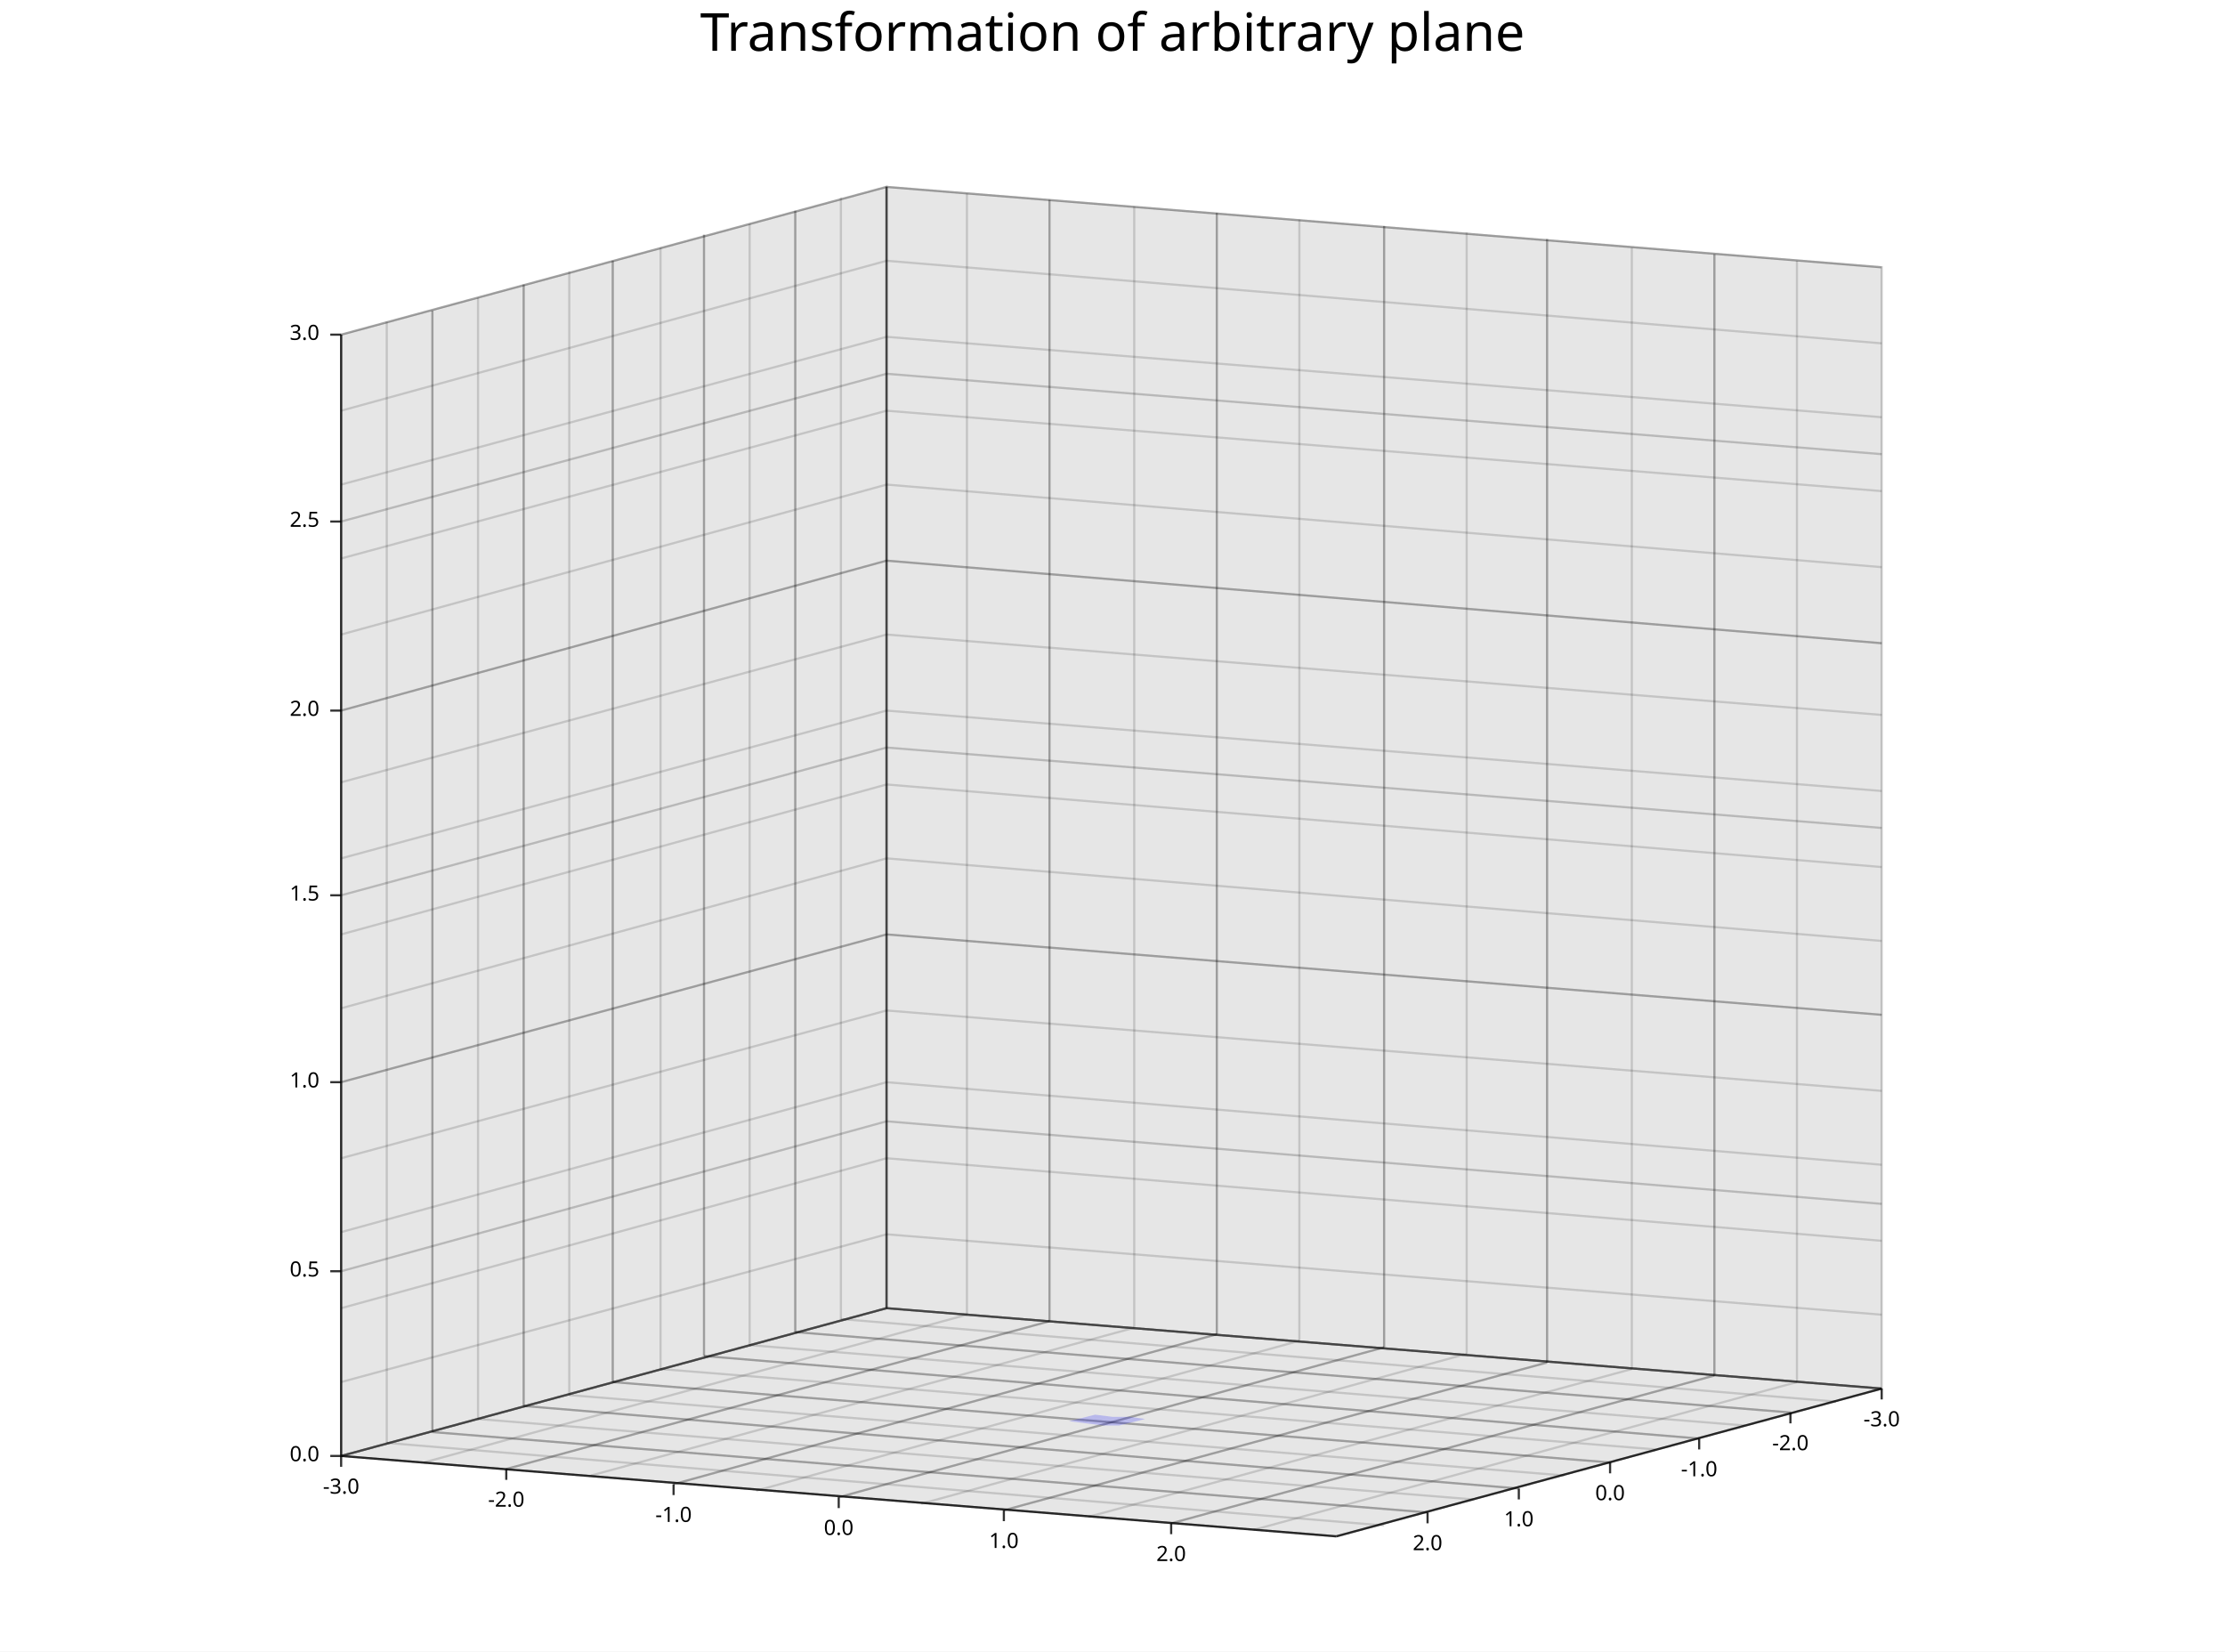
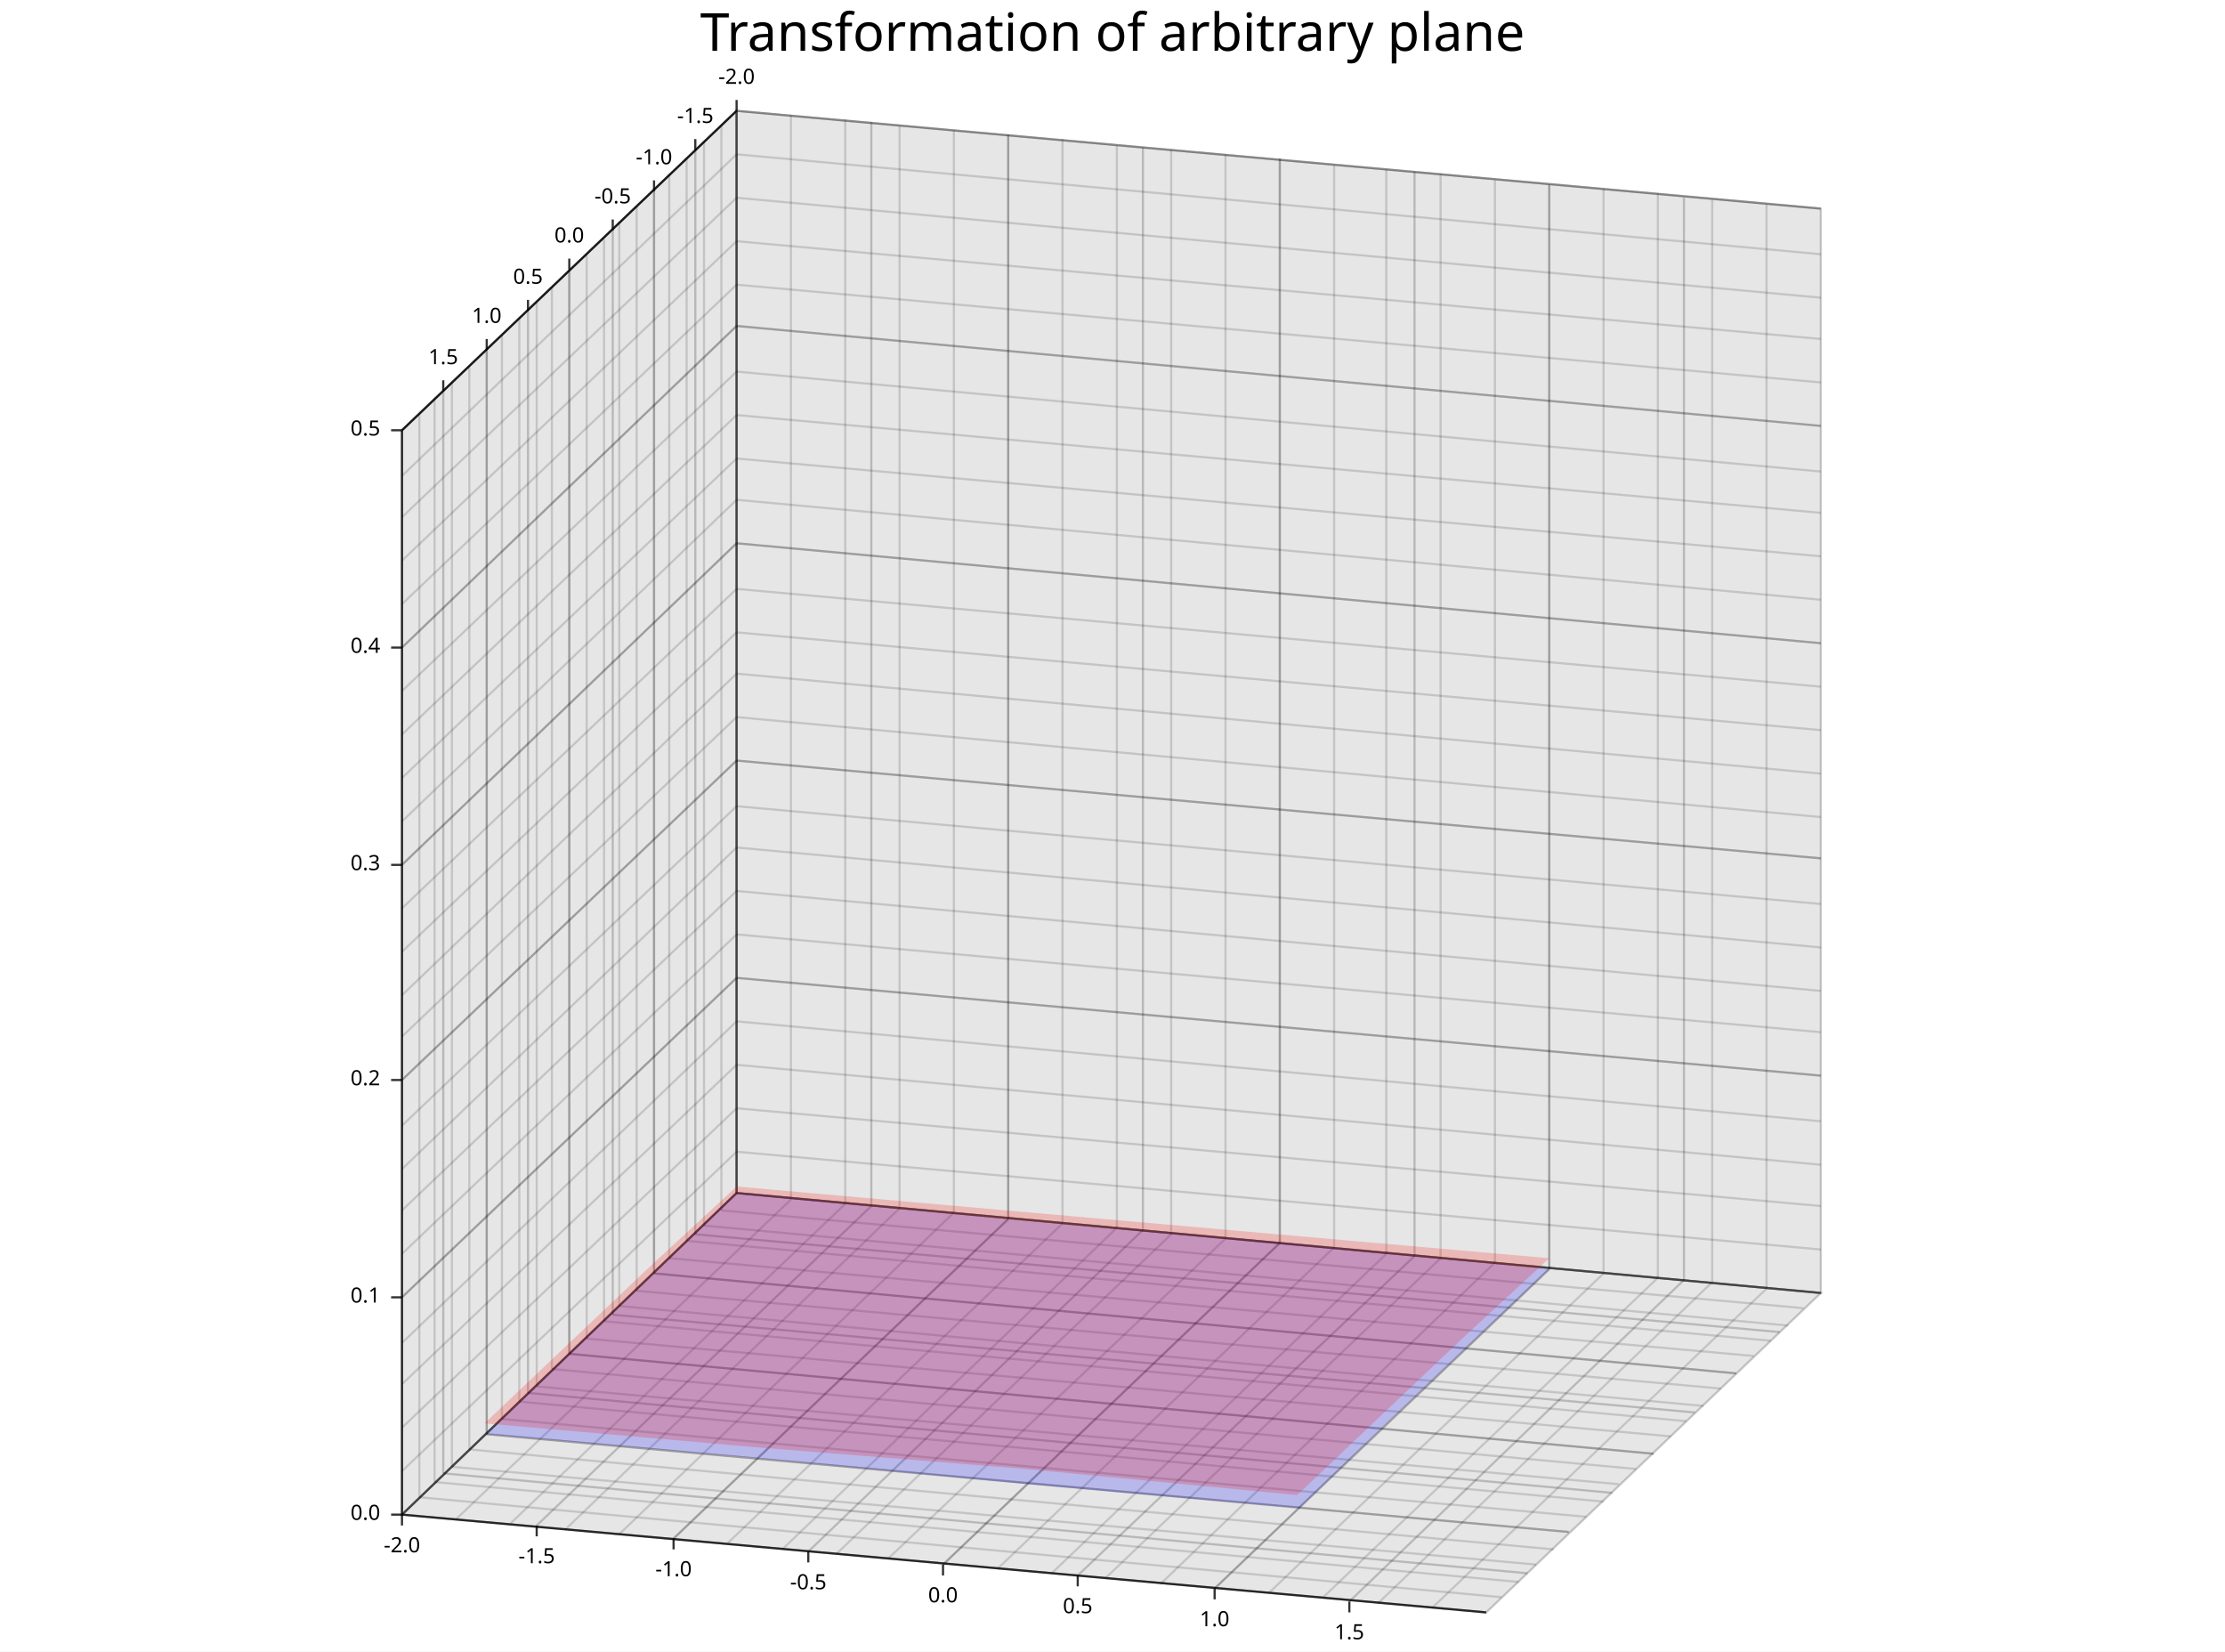
<svg xmlns="http://www.w3.org/2000/svg" width="1024" height="760" viewBox="0 0 1024 760">
  <rect x="0" y="0" width="1024" height="760" opacity="1" fill="#FFFFFF" stroke="none" />
  <text x="512" y="5" dy="0.76em" text-anchor="middle" font-family="Sans" font-size="24.194" opacity="1" fill="#000000">
Transformation of arbitrary plane
</text>
-   <polygon opacity="0.1" fill="#000000" points="408,602 408,86 157,154 157,670 " />
-   <polyline fill="none" opacity="0.2" stroke="#000000" stroke-width="1" points="408,602 408,86 157,154 157,670 408,602 " />
-   <polyline fill="none" opacity="0.15" stroke="#000000" stroke-width="1" points="408,602 157,670 " />
-   <polyline fill="none" opacity="0.15" stroke="#000000" stroke-width="1" points="408,568 157,636 " />
-   <polyline fill="none" opacity="0.15" stroke="#000000" stroke-width="1" points="408,533 157,602 " />
-   <polyline fill="none" opacity="0.15" stroke="#000000" stroke-width="1" points="408,498 157,567 " />
-   <polyline fill="none" opacity="0.15" stroke="#000000" stroke-width="1" points="408,465 157,533 " />
-   <polyline fill="none" opacity="0.15" stroke="#000000" stroke-width="1" points="408,430 157,498 " />
-   <polyline fill="none" opacity="0.15" stroke="#000000" stroke-width="1" points="408,395 157,464 " />
-   <polyline fill="none" opacity="0.15" stroke="#000000" stroke-width="1" points="408,361 157,430 " />
-   <polyline fill="none" opacity="0.15" stroke="#000000" stroke-width="1" points="408,327 157,395 " />
-   <polyline fill="none" opacity="0.15" stroke="#000000" stroke-width="1" points="408,292 157,360 " />
-   <polyline fill="none" opacity="0.15" stroke="#000000" stroke-width="1" points="408,258 157,327 " />
-   <polyline fill="none" opacity="0.15" stroke="#000000" stroke-width="1" points="408,223 157,292 " />
-   <polyline fill="none" opacity="0.15" stroke="#000000" stroke-width="1" points="408,189 157,257 " />
-   <polyline fill="none" opacity="0.15" stroke="#000000" stroke-width="1" points="408,155 157,223 " />
-   <polyline fill="none" opacity="0.15" stroke="#000000" stroke-width="1" points="408,120 157,189 " />
-   <polyline fill="none" opacity="0.15" stroke="#000000" stroke-width="1" points="408,602 408,86 " />
-   <polyline fill="none" opacity="0.15" stroke="#000000" stroke-width="1" points="387,607 387,91 " />
-   <polyline fill="none" opacity="0.15" stroke="#000000" stroke-width="1" points="366,613 366,97 " />
-   <polyline fill="none" opacity="0.15" stroke="#000000" stroke-width="1" points="345,619 345,103 " />
-   <polyline fill="none" opacity="0.15" stroke="#000000" stroke-width="1" points="324,624 324,108 " />
-   <polyline fill="none" opacity="0.15" stroke="#000000" stroke-width="1" points="304,630 304,114 " />
-   <polyline fill="none" opacity="0.15" stroke="#000000" stroke-width="1" points="282,636 282,120 " />
-   <polyline fill="none" opacity="0.15" stroke="#000000" stroke-width="1" points="262,642 262,125 " />
-   <polyline fill="none" opacity="0.15" stroke="#000000" stroke-width="1" points="241,647 241,131 " />
-   <polyline fill="none" opacity="0.15" stroke="#000000" stroke-width="1" points="220,653 220,137 " />
-   <polyline fill="none" opacity="0.15" stroke="#000000" stroke-width="1" points="199,659 199,143 " />
-   <polyline fill="none" opacity="0.15" stroke="#000000" stroke-width="1" points="178,664 178,148 " />
-   <polyline fill="none" opacity="0.2" stroke="#000000" stroke-width="1" points="408,602 157,670 " />
-   <polyline fill="none" opacity="0.2" stroke="#000000" stroke-width="1" points="408,516 157,585 " />
-   <polyline fill="none" opacity="0.2" stroke="#000000" stroke-width="1" points="408,430 157,498 " />
-   <polyline fill="none" opacity="0.2" stroke="#000000" stroke-width="1" points="408,344 157,412 " />
-   <polyline fill="none" opacity="0.2" stroke="#000000" stroke-width="1" points="408,258 157,327 " />
-   <polyline fill="none" opacity="0.2" stroke="#000000" stroke-width="1" points="408,172 157,240 " />
-   <polyline fill="none" opacity="0.2" stroke="#000000" stroke-width="1" points="408,86 157,154 " />
-   <polyline fill="none" opacity="0.2" stroke="#000000" stroke-width="1" points="408,602 408,86 " />
-   <polyline fill="none" opacity="0.2" stroke="#000000" stroke-width="1" points="366,613 366,97 " />
-   <polyline fill="none" opacity="0.2" stroke="#000000" stroke-width="1" points="324,624 324,108 " />
-   <polyline fill="none" opacity="0.2" stroke="#000000" stroke-width="1" points="282,636 282,120 " />
-   <polyline fill="none" opacity="0.2" stroke="#000000" stroke-width="1" points="241,647 241,131 " />
-   <polyline fill="none" opacity="0.2" stroke="#000000" stroke-width="1" points="199,659 199,143 " />
-   <polygon opacity="0.1" fill="#000000" points="408,602 157,670 615,707 866,639 " />
-   <polyline fill="none" opacity="0.2" stroke="#000000" stroke-width="1" points="408,602 157,670 615,707 866,639 408,602 " />
-   <polyline fill="none" opacity="0.15" stroke="#000000" stroke-width="1" points="408,602 157,670 " />
-   <polyline fill="none" opacity="0.15" stroke="#000000" stroke-width="1" points="445,605 195,673 " />
-   <polyline fill="none" opacity="0.15" stroke="#000000" stroke-width="1" points="483,608 233,676 " />
-   <polyline fill="none" opacity="0.15" stroke="#000000" stroke-width="1" points="522,611 272,679 " />
-   <polyline fill="none" opacity="0.15" stroke="#000000" stroke-width="1" points="560,614 310,683 " />
-   <polyline fill="none" opacity="0.15" stroke="#000000" stroke-width="1" points="598,617 348,686 " />
-   <polyline fill="none" opacity="0.15" stroke="#000000" stroke-width="1" points="637,620 386,689 " />
-   <polyline fill="none" opacity="0.15" stroke="#000000" stroke-width="1" points="675,623 424,692 " />
-   <polyline fill="none" opacity="0.15" stroke="#000000" stroke-width="1" points="712,627 462,695 " />
-   <polyline fill="none" opacity="0.15" stroke="#000000" stroke-width="1" points="751,630 501,698 " />
-   <polyline fill="none" opacity="0.15" stroke="#000000" stroke-width="1" points="789,633 539,701 " />
-   <polyline fill="none" opacity="0.15" stroke="#000000" stroke-width="1" points="827,636 577,704 " />
-   <polyline fill="none" opacity="0.15" stroke="#000000" stroke-width="1" points="408,602 866,639 " />
-   <polyline fill="none" opacity="0.15" stroke="#000000" stroke-width="1" points="387,607 845,645 " />
-   <polyline fill="none" opacity="0.15" stroke="#000000" stroke-width="1" points="366,613 824,650 " />
-   <polyline fill="none" opacity="0.15" stroke="#000000" stroke-width="1" points="345,619 803,656 " />
-   <polyline fill="none" opacity="0.15" stroke="#000000" stroke-width="1" points="324,624 782,662 " />
-   <polyline fill="none" opacity="0.15" stroke="#000000" stroke-width="1" points="304,630 762,667 " />
-   <polyline fill="none" opacity="0.15" stroke="#000000" stroke-width="1" points="282,636 741,673 " />
-   <polyline fill="none" opacity="0.15" stroke="#000000" stroke-width="1" points="262,642 720,679 " />
-   <polyline fill="none" opacity="0.15" stroke="#000000" stroke-width="1" points="241,647 699,685 " />
-   <polyline fill="none" opacity="0.15" stroke="#000000" stroke-width="1" points="220,653 678,690 " />
-   <polyline fill="none" opacity="0.15" stroke="#000000" stroke-width="1" points="199,659 657,696 " />
-   <polyline fill="none" opacity="0.15" stroke="#000000" stroke-width="1" points="178,664 637,702 " />
-   <polyline fill="none" opacity="0.2" stroke="#000000" stroke-width="1" points="408,602 157,670 " />
-   <polyline fill="none" opacity="0.2" stroke="#000000" stroke-width="1" points="483,608 233,676 " />
-   <polyline fill="none" opacity="0.2" stroke="#000000" stroke-width="1" points="560,614 310,683 " />
-   <polyline fill="none" opacity="0.2" stroke="#000000" stroke-width="1" points="637,620 386,689 " />
-   <polyline fill="none" opacity="0.2" stroke="#000000" stroke-width="1" points="712,627 462,695 " />
-   <polyline fill="none" opacity="0.2" stroke="#000000" stroke-width="1" points="789,633 539,701 " />
-   <polyline fill="none" opacity="0.2" stroke="#000000" stroke-width="1" points="408,602 866,639 " />
-   <polyline fill="none" opacity="0.2" stroke="#000000" stroke-width="1" points="366,613 824,650 " />
-   <polyline fill="none" opacity="0.2" stroke="#000000" stroke-width="1" points="324,624 782,662 " />
-   <polyline fill="none" opacity="0.2" stroke="#000000" stroke-width="1" points="282,636 741,673 " />
-   <polyline fill="none" opacity="0.2" stroke="#000000" stroke-width="1" points="241,647 699,685 " />
-   <polyline fill="none" opacity="0.2" stroke="#000000" stroke-width="1" points="199,659 657,696 " />
-   <polygon opacity="0.1" fill="#000000" points="408,602 866,639 866,123 408,86 " />
-   <polyline fill="none" opacity="0.2" stroke="#000000" stroke-width="1" points="408,602 866,639 866,123 408,86 408,602 " />
-   <polyline fill="none" opacity="0.15" stroke="#000000" stroke-width="1" points="408,602 408,86 " />
-   <polyline fill="none" opacity="0.15" stroke="#000000" stroke-width="1" points="445,605 445,89 " />
-   <polyline fill="none" opacity="0.15" stroke="#000000" stroke-width="1" points="483,608 483,92 " />
-   <polyline fill="none" opacity="0.15" stroke="#000000" stroke-width="1" points="522,611 522,95 " />
-   <polyline fill="none" opacity="0.15" stroke="#000000" stroke-width="1" points="560,614 560,98 " />
-   <polyline fill="none" opacity="0.15" stroke="#000000" stroke-width="1" points="598,617 598,101 " />
-   <polyline fill="none" opacity="0.15" stroke="#000000" stroke-width="1" points="637,620 637,104 " />
-   <polyline fill="none" opacity="0.15" stroke="#000000" stroke-width="1" points="675,623 675,107 " />
-   <polyline fill="none" opacity="0.15" stroke="#000000" stroke-width="1" points="712,627 712,110 " />
-   <polyline fill="none" opacity="0.15" stroke="#000000" stroke-width="1" points="751,630 751,114 " />
-   <polyline fill="none" opacity="0.15" stroke="#000000" stroke-width="1" points="789,633 789,117 " />
-   <polyline fill="none" opacity="0.15" stroke="#000000" stroke-width="1" points="827,636 827,120 " />
-   <polyline fill="none" opacity="0.15" stroke="#000000" stroke-width="1" points="408,602 866,639 " />
-   <polyline fill="none" opacity="0.15" stroke="#000000" stroke-width="1" points="408,568 866,605 " />
-   <polyline fill="none" opacity="0.15" stroke="#000000" stroke-width="1" points="408,533 866,571 " />
-   <polyline fill="none" opacity="0.15" stroke="#000000" stroke-width="1" points="408,498 866,536 " />
-   <polyline fill="none" opacity="0.15" stroke="#000000" stroke-width="1" points="408,465 866,502 " />
-   <polyline fill="none" opacity="0.15" stroke="#000000" stroke-width="1" points="408,430 866,467 " />
-   <polyline fill="none" opacity="0.15" stroke="#000000" stroke-width="1" points="408,395 866,433 " />
-   <polyline fill="none" opacity="0.15" stroke="#000000" stroke-width="1" points="408,361 866,399 " />
-   <polyline fill="none" opacity="0.15" stroke="#000000" stroke-width="1" points="408,327 866,364 " />
-   <polyline fill="none" opacity="0.15" stroke="#000000" stroke-width="1" points="408,292 866,329 " />
-   <polyline fill="none" opacity="0.15" stroke="#000000" stroke-width="1" points="408,258 866,296 " />
-   <polyline fill="none" opacity="0.15" stroke="#000000" stroke-width="1" points="408,223 866,261 " />
-   <polyline fill="none" opacity="0.15" stroke="#000000" stroke-width="1" points="408,189 866,226 " />
-   <polyline fill="none" opacity="0.15" stroke="#000000" stroke-width="1" points="408,155 866,192 " />
-   <polyline fill="none" opacity="0.15" stroke="#000000" stroke-width="1" points="408,120 866,158 " />
-   <polyline fill="none" opacity="0.2" stroke="#000000" stroke-width="1" points="408,602 408,86 " />
-   <polyline fill="none" opacity="0.2" stroke="#000000" stroke-width="1" points="483,608 483,92 " />
-   <polyline fill="none" opacity="0.2" stroke="#000000" stroke-width="1" points="560,614 560,98 " />
-   <polyline fill="none" opacity="0.2" stroke="#000000" stroke-width="1" points="637,620 637,104 " />
-   <polyline fill="none" opacity="0.2" stroke="#000000" stroke-width="1" points="712,627 712,110 " />
-   <polyline fill="none" opacity="0.2" stroke="#000000" stroke-width="1" points="789,633 789,117 " />
-   <polyline fill="none" opacity="0.2" stroke="#000000" stroke-width="1" points="408,602 866,639 " />
-   <polyline fill="none" opacity="0.2" stroke="#000000" stroke-width="1" points="408,516 866,554 " />
-   <polyline fill="none" opacity="0.2" stroke="#000000" stroke-width="1" points="408,430 866,467 " />
-   <polyline fill="none" opacity="0.2" stroke="#000000" stroke-width="1" points="408,344 866,381 " />
-   <polyline fill="none" opacity="0.2" stroke="#000000" stroke-width="1" points="408,258 866,296 " />
-   <polyline fill="none" opacity="0.2" stroke="#000000" stroke-width="1" points="408,172 866,209 " />
-   <polyline fill="none" opacity="0.2" stroke="#000000" stroke-width="1" points="408,86 866,123 " />
-   <polyline fill="none" opacity="0.8" stroke="#000000" stroke-width="1" points="157,670 615,707 " />
-   <polyline fill="none" opacity="0.8" stroke="#000000" stroke-width="1" points="157,670 157,675 " />
-   <text x="157" y="680" dy="0.76em" text-anchor="middle" font-family="sans-serif" font-size="9.677" opacity="1" fill="#000000">
- -3.0
- </text>
-   <polyline fill="none" opacity="0.8" stroke="#000000" stroke-width="1" points="233,676 233,681 " />
-   <text x="233" y="686" dy="0.76em" text-anchor="middle" font-family="sans-serif" font-size="9.677" opacity="1" fill="#000000">
+   <polygon opacity="0.1" fill="#000000" points="339,549 339,51 185,198 185,697 " />
+   <polyline fill="none" opacity="0.2" stroke="#000000" stroke-width="1" points="339,549 339,51 185,198 185,697 339,549 " />
+   <polyline fill="none" opacity="0.15" stroke="#000000" stroke-width="1" points="339,549 185,697 " />
+   <polyline fill="none" opacity="0.15" stroke="#000000" stroke-width="1" points="339,530 185,677 " />
+   <polyline fill="none" opacity="0.15" stroke="#000000" stroke-width="1" points="339,510 185,657 " />
+   <polyline fill="none" opacity="0.15" stroke="#000000" stroke-width="1" points="339,490 185,637 " />
+   <polyline fill="none" opacity="0.15" stroke="#000000" stroke-width="1" points="339,470 185,618 " />
+   <polyline fill="none" opacity="0.15" stroke="#000000" stroke-width="1" points="339,450 185,597 " />
+   <polyline fill="none" opacity="0.15" stroke="#000000" stroke-width="1" points="339,430 185,577 " />
+   <polyline fill="none" opacity="0.15" stroke="#000000" stroke-width="1" points="339,410 185,557 " />
+   <polyline fill="none" opacity="0.15" stroke="#000000" stroke-width="1" points="339,390 185,538 " />
+   <polyline fill="none" opacity="0.15" stroke="#000000" stroke-width="1" points="339,371 185,518 " />
+   <polyline fill="none" opacity="0.15" stroke="#000000" stroke-width="1" points="339,350 185,497 " />
+   <polyline fill="none" opacity="0.15" stroke="#000000" stroke-width="1" points="339,330 185,477 " />
+   <polyline fill="none" opacity="0.15" stroke="#000000" stroke-width="1" points="339,310 185,458 " />
+   <polyline fill="none" opacity="0.15" stroke="#000000" stroke-width="1" points="339,291 185,438 " />
+   <polyline fill="none" opacity="0.15" stroke="#000000" stroke-width="1" points="339,271 185,418 " />
+   <polyline fill="none" opacity="0.15" stroke="#000000" stroke-width="1" points="339,250 185,398 " />
+   <polyline fill="none" opacity="0.15" stroke="#000000" stroke-width="1" points="339,230 185,378 " />
+   <polyline fill="none" opacity="0.15" stroke="#000000" stroke-width="1" points="339,211 185,358 " />
+   <polyline fill="none" opacity="0.15" stroke="#000000" stroke-width="1" points="339,191 185,338 " />
+   <polyline fill="none" opacity="0.15" stroke="#000000" stroke-width="1" points="339,171 185,318 " />
+   <polyline fill="none" opacity="0.15" stroke="#000000" stroke-width="1" points="339,150 185,298 " />
+   <polyline fill="none" opacity="0.15" stroke="#000000" stroke-width="1" points="339,131 185,278 " />
+   <polyline fill="none" opacity="0.15" stroke="#000000" stroke-width="1" points="339,111 185,258 " />
+   <polyline fill="none" opacity="0.15" stroke="#000000" stroke-width="1" points="339,91 185,238 " />
+   <polyline fill="none" opacity="0.15" stroke="#000000" stroke-width="1" points="339,71 185,219 " />
+   <polyline fill="none" opacity="0.15" stroke="#000000" stroke-width="1" points="339,51 185,198 " />
+   <polyline fill="none" opacity="0.15" stroke="#000000" stroke-width="1" points="339,549 339,51 " />
+   <polyline fill="none" opacity="0.15" stroke="#000000" stroke-width="1" points="332,557 332,58 " />
+   <polyline fill="none" opacity="0.15" stroke="#000000" stroke-width="1" points="324,564 324,65 " />
+   <polyline fill="none" opacity="0.15" stroke="#000000" stroke-width="1" points="316,571 316,73 " />
+   <polyline fill="none" opacity="0.15" stroke="#000000" stroke-width="1" points="308,579 308,80 " />
+   <polyline fill="none" opacity="0.15" stroke="#000000" stroke-width="1" points="301,586 301,88 " />
+   <polyline fill="none" opacity="0.15" stroke="#000000" stroke-width="1" points="293,594 293,95 " />
+   <polyline fill="none" opacity="0.15" stroke="#000000" stroke-width="1" points="285,601 285,102 " />
+   <polyline fill="none" opacity="0.15" stroke="#000000" stroke-width="1" points="278,608 278,110 " />
+   <polyline fill="none" opacity="0.15" stroke="#000000" stroke-width="1" points="270,616 270,117 " />
+   <polyline fill="none" opacity="0.15" stroke="#000000" stroke-width="1" points="262,623 262,124 " />
+   <polyline fill="none" opacity="0.15" stroke="#000000" stroke-width="1" points="254,630 254,132 " />
+   <polyline fill="none" opacity="0.15" stroke="#000000" stroke-width="1" points="247,638 247,139 " />
+   <polyline fill="none" opacity="0.15" stroke="#000000" stroke-width="1" points="239,645 239,146 " />
+   <polyline fill="none" opacity="0.15" stroke="#000000" stroke-width="1" points="231,653 231,154 " />
+   <polyline fill="none" opacity="0.15" stroke="#000000" stroke-width="1" points="224,660 224,161 " />
+   <polyline fill="none" opacity="0.15" stroke="#000000" stroke-width="1" points="216,667 216,169 " />
+   <polyline fill="none" opacity="0.15" stroke="#000000" stroke-width="1" points="208,675 208,176 " />
+   <polyline fill="none" opacity="0.15" stroke="#000000" stroke-width="1" points="200,682 200,183 " />
+   <polyline fill="none" opacity="0.15" stroke="#000000" stroke-width="1" points="193,689 193,191 " />
+   <polyline fill="none" opacity="0.2" stroke="#000000" stroke-width="1" points="339,549 185,697 " />
+   <polyline fill="none" opacity="0.2" stroke="#000000" stroke-width="1" points="339,450 185,597 " />
+   <polyline fill="none" opacity="0.2" stroke="#000000" stroke-width="1" points="339,350 185,497 " />
+   <polyline fill="none" opacity="0.2" stroke="#000000" stroke-width="1" points="339,250 185,398 " />
+   <polyline fill="none" opacity="0.2" stroke="#000000" stroke-width="1" points="339,150 185,298 " />
+   <polyline fill="none" opacity="0.2" stroke="#000000" stroke-width="1" points="339,51 185,198 " />
+   <polyline fill="none" opacity="0.2" stroke="#000000" stroke-width="1" points="339,549 339,51 " />
+   <polyline fill="none" opacity="0.2" stroke="#000000" stroke-width="1" points="320,568 320,69 " />
+   <polyline fill="none" opacity="0.2" stroke="#000000" stroke-width="1" points="301,586 301,88 " />
+   <polyline fill="none" opacity="0.2" stroke="#000000" stroke-width="1" points="282,605 282,106 " />
+   <polyline fill="none" opacity="0.2" stroke="#000000" stroke-width="1" points="262,623 262,124 " />
+   <polyline fill="none" opacity="0.2" stroke="#000000" stroke-width="1" points="243,641 243,143 " />
+   <polyline fill="none" opacity="0.2" stroke="#000000" stroke-width="1" points="224,660 224,161 " />
+   <polyline fill="none" opacity="0.2" stroke="#000000" stroke-width="1" points="204,678 204,180 " />
+   <polygon opacity="0.1" fill="#000000" points="339,549 185,697 684,742 838,595 " />
+   <polyline fill="none" opacity="0.2" stroke="#000000" stroke-width="1" points="339,549 185,697 684,742 838,595 339,549 " />
+   <polyline fill="none" opacity="0.15" stroke="#000000" stroke-width="1" points="339,549 185,697 " />
+   <polyline fill="none" opacity="0.15" stroke="#000000" stroke-width="1" points="364,552 210,699 " />
+   <polyline fill="none" opacity="0.15" stroke="#000000" stroke-width="1" points="389,554 235,701 " />
+   <polyline fill="none" opacity="0.15" stroke="#000000" stroke-width="1" points="414,556 260,704 " />
+   <polyline fill="none" opacity="0.15" stroke="#000000" stroke-width="1" points="439,558 285,706 " />
+   <polyline fill="none" opacity="0.15" stroke="#000000" stroke-width="1" points="464,561 310,708 " />
+   <polyline fill="none" opacity="0.15" stroke="#000000" stroke-width="1" points="489,563 335,710 " />
+   <polyline fill="none" opacity="0.15" stroke="#000000" stroke-width="1" points="514,565 360,713 " />
+   <polyline fill="none" opacity="0.15" stroke="#000000" stroke-width="1" points="539,568 385,715 " />
+   <polyline fill="none" opacity="0.15" stroke="#000000" stroke-width="1" points="564,570 409,717 " />
+   <polyline fill="none" opacity="0.15" stroke="#000000" stroke-width="1" points="589,572 434,720 " />
+   <polyline fill="none" opacity="0.15" stroke="#000000" stroke-width="1" points="614,574 459,722 " />
+   <polyline fill="none" opacity="0.15" stroke="#000000" stroke-width="1" points="638,577 484,724 " />
+   <polyline fill="none" opacity="0.15" stroke="#000000" stroke-width="1" points="663,579 509,726 " />
+   <polyline fill="none" opacity="0.15" stroke="#000000" stroke-width="1" points="688,581 534,729 " />
+   <polyline fill="none" opacity="0.15" stroke="#000000" stroke-width="1" points="713,584 559,731 " />
+   <polyline fill="none" opacity="0.15" stroke="#000000" stroke-width="1" points="738,586 584,733 " />
+   <polyline fill="none" opacity="0.15" stroke="#000000" stroke-width="1" points="763,588 609,735 " />
+   <polyline fill="none" opacity="0.15" stroke="#000000" stroke-width="1" points="788,590 634,738 " />
+   <polyline fill="none" opacity="0.15" stroke="#000000" stroke-width="1" points="813,593 659,740 " />
+   <polyline fill="none" opacity="0.15" stroke="#000000" stroke-width="1" points="339,549 838,595 " />
+   <polyline fill="none" opacity="0.15" stroke="#000000" stroke-width="1" points="332,557 830,602 " />
+   <polyline fill="none" opacity="0.15" stroke="#000000" stroke-width="1" points="324,564 823,610 " />
+   <polyline fill="none" opacity="0.15" stroke="#000000" stroke-width="1" points="316,571 815,617 " />
+   <polyline fill="none" opacity="0.15" stroke="#000000" stroke-width="1" points="308,579 807,624 " />
+   <polyline fill="none" opacity="0.15" stroke="#000000" stroke-width="1" points="301,586 799,632 " />
+   <polyline fill="none" opacity="0.15" stroke="#000000" stroke-width="1" points="293,594 792,639 " />
+   <polyline fill="none" opacity="0.15" stroke="#000000" stroke-width="1" points="285,601 784,647 " />
+   <polyline fill="none" opacity="0.15" stroke="#000000" stroke-width="1" points="278,608 776,654 " />
+   <polyline fill="none" opacity="0.15" stroke="#000000" stroke-width="1" points="270,616 769,661 " />
+   <polyline fill="none" opacity="0.15" stroke="#000000" stroke-width="1" points="262,623 761,669 " />
+   <polyline fill="none" opacity="0.15" stroke="#000000" stroke-width="1" points="254,630 753,676 " />
+   <polyline fill="none" opacity="0.15" stroke="#000000" stroke-width="1" points="247,638 745,683 " />
+   <polyline fill="none" opacity="0.15" stroke="#000000" stroke-width="1" points="239,645 738,691 " />
+   <polyline fill="none" opacity="0.15" stroke="#000000" stroke-width="1" points="231,653 730,698 " />
+   <polyline fill="none" opacity="0.15" stroke="#000000" stroke-width="1" points="224,660 722,705 " />
+   <polyline fill="none" opacity="0.15" stroke="#000000" stroke-width="1" points="216,667 715,713 " />
+   <polyline fill="none" opacity="0.15" stroke="#000000" stroke-width="1" points="208,675 707,720 " />
+   <polyline fill="none" opacity="0.15" stroke="#000000" stroke-width="1" points="200,682 699,728 " />
+   <polyline fill="none" opacity="0.15" stroke="#000000" stroke-width="1" points="193,689 691,735 " />
+   <polyline fill="none" opacity="0.2" stroke="#000000" stroke-width="1" points="339,549 185,697 " />
+   <polyline fill="none" opacity="0.2" stroke="#000000" stroke-width="1" points="401,555 247,702 " />
+   <polyline fill="none" opacity="0.2" stroke="#000000" stroke-width="1" points="464,561 310,708 " />
+   <polyline fill="none" opacity="0.2" stroke="#000000" stroke-width="1" points="526,566 372,714 " />
+   <polyline fill="none" opacity="0.2" stroke="#000000" stroke-width="1" points="589,572 434,720 " />
+   <polyline fill="none" opacity="0.2" stroke="#000000" stroke-width="1" points="651,578 496,725 " />
+   <polyline fill="none" opacity="0.2" stroke="#000000" stroke-width="1" points="713,584 559,731 " />
+   <polyline fill="none" opacity="0.2" stroke="#000000" stroke-width="1" points="775,589 621,737 " />
+   <polyline fill="none" opacity="0.2" stroke="#000000" stroke-width="1" points="339,549 838,595 " />
+   <polyline fill="none" opacity="0.2" stroke="#000000" stroke-width="1" points="320,568 819,613 " />
+   <polyline fill="none" opacity="0.2" stroke="#000000" stroke-width="1" points="301,586 799,632 " />
+   <polyline fill="none" opacity="0.2" stroke="#000000" stroke-width="1" points="282,605 780,650 " />
+   <polyline fill="none" opacity="0.2" stroke="#000000" stroke-width="1" points="262,623 761,669 " />
+   <polyline fill="none" opacity="0.2" stroke="#000000" stroke-width="1" points="243,641 742,687 " />
+   <polyline fill="none" opacity="0.2" stroke="#000000" stroke-width="1" points="224,660 722,705 " />
+   <polyline fill="none" opacity="0.2" stroke="#000000" stroke-width="1" points="204,678 703,724 " />
+   <polygon opacity="0.1" fill="#000000" points="339,549 838,595 838,96 339,51 " />
+   <polyline fill="none" opacity="0.2" stroke="#000000" stroke-width="1" points="339,549 838,595 838,96 339,51 339,549 " />
+   <polyline fill="none" opacity="0.15" stroke="#000000" stroke-width="1" points="339,549 339,51 " />
+   <polyline fill="none" opacity="0.15" stroke="#000000" stroke-width="1" points="364,552 364,53 " />
+   <polyline fill="none" opacity="0.15" stroke="#000000" stroke-width="1" points="389,554 389,55 " />
+   <polyline fill="none" opacity="0.15" stroke="#000000" stroke-width="1" points="414,556 414,58 " />
+   <polyline fill="none" opacity="0.15" stroke="#000000" stroke-width="1" points="439,558 439,60 " />
+   <polyline fill="none" opacity="0.15" stroke="#000000" stroke-width="1" points="464,561 464,62 " />
+   <polyline fill="none" opacity="0.15" stroke="#000000" stroke-width="1" points="489,563 489,64 " />
+   <polyline fill="none" opacity="0.15" stroke="#000000" stroke-width="1" points="514,565 514,67 " />
+   <polyline fill="none" opacity="0.15" stroke="#000000" stroke-width="1" points="539,568 539,69 " />
+   <polyline fill="none" opacity="0.15" stroke="#000000" stroke-width="1" points="564,570 564,71 " />
+   <polyline fill="none" opacity="0.15" stroke="#000000" stroke-width="1" points="589,572 589,73 " />
+   <polyline fill="none" opacity="0.15" stroke="#000000" stroke-width="1" points="614,574 614,76 " />
+   <polyline fill="none" opacity="0.15" stroke="#000000" stroke-width="1" points="638,577 638,78 " />
+   <polyline fill="none" opacity="0.15" stroke="#000000" stroke-width="1" points="663,579 663,80 " />
+   <polyline fill="none" opacity="0.15" stroke="#000000" stroke-width="1" points="688,581 688,83 " />
+   <polyline fill="none" opacity="0.15" stroke="#000000" stroke-width="1" points="713,584 713,85 " />
+   <polyline fill="none" opacity="0.15" stroke="#000000" stroke-width="1" points="738,586 738,87 " />
+   <polyline fill="none" opacity="0.15" stroke="#000000" stroke-width="1" points="763,588 763,89 " />
+   <polyline fill="none" opacity="0.15" stroke="#000000" stroke-width="1" points="788,590 788,92 " />
+   <polyline fill="none" opacity="0.15" stroke="#000000" stroke-width="1" points="813,593 813,94 " />
+   <polyline fill="none" opacity="0.15" stroke="#000000" stroke-width="1" points="339,549 838,595 " />
+   <polyline fill="none" opacity="0.15" stroke="#000000" stroke-width="1" points="339,530 838,575 " />
+   <polyline fill="none" opacity="0.15" stroke="#000000" stroke-width="1" points="339,510 838,555 " />
+   <polyline fill="none" opacity="0.15" stroke="#000000" stroke-width="1" points="339,490 838,536 " />
+   <polyline fill="none" opacity="0.15" stroke="#000000" stroke-width="1" points="339,470 838,516 " />
+   <polyline fill="none" opacity="0.15" stroke="#000000" stroke-width="1" points="339,450 838,495 " />
+   <polyline fill="none" opacity="0.15" stroke="#000000" stroke-width="1" points="339,430 838,475 " />
+   <polyline fill="none" opacity="0.15" stroke="#000000" stroke-width="1" points="339,410 838,456 " />
+   <polyline fill="none" opacity="0.15" stroke="#000000" stroke-width="1" points="339,390 838,436 " />
+   <polyline fill="none" opacity="0.15" stroke="#000000" stroke-width="1" points="339,371 838,416 " />
+   <polyline fill="none" opacity="0.15" stroke="#000000" stroke-width="1" points="339,350 838,395 " />
+   <polyline fill="none" opacity="0.15" stroke="#000000" stroke-width="1" points="339,330 838,376 " />
+   <polyline fill="none" opacity="0.15" stroke="#000000" stroke-width="1" points="339,310 838,356 " />
+   <polyline fill="none" opacity="0.15" stroke="#000000" stroke-width="1" points="339,291 838,336 " />
+   <polyline fill="none" opacity="0.15" stroke="#000000" stroke-width="1" points="339,271 838,316 " />
+   <polyline fill="none" opacity="0.15" stroke="#000000" stroke-width="1" points="339,250 838,296 " />
+   <polyline fill="none" opacity="0.15" stroke="#000000" stroke-width="1" points="339,230 838,276 " />
+   <polyline fill="none" opacity="0.15" stroke="#000000" stroke-width="1" points="339,211 838,256 " />
+   <polyline fill="none" opacity="0.15" stroke="#000000" stroke-width="1" points="339,191 838,236 " />
+   <polyline fill="none" opacity="0.15" stroke="#000000" stroke-width="1" points="339,171 838,217 " />
+   <polyline fill="none" opacity="0.15" stroke="#000000" stroke-width="1" points="339,150 838,196 " />
+   <polyline fill="none" opacity="0.15" stroke="#000000" stroke-width="1" points="339,131 838,176 " />
+   <polyline fill="none" opacity="0.15" stroke="#000000" stroke-width="1" points="339,111 838,156 " />
+   <polyline fill="none" opacity="0.15" stroke="#000000" stroke-width="1" points="339,91 838,137 " />
+   <polyline fill="none" opacity="0.15" stroke="#000000" stroke-width="1" points="339,71 838,117 " />
+   <polyline fill="none" opacity="0.15" stroke="#000000" stroke-width="1" points="339,51 838,96 " />
+   <polyline fill="none" opacity="0.2" stroke="#000000" stroke-width="1" points="339,549 339,51 " />
+   <polyline fill="none" opacity="0.2" stroke="#000000" stroke-width="1" points="401,555 401,56 " />
+   <polyline fill="none" opacity="0.2" stroke="#000000" stroke-width="1" points="464,561 464,62 " />
+   <polyline fill="none" opacity="0.2" stroke="#000000" stroke-width="1" points="526,566 526,68 " />
+   <polyline fill="none" opacity="0.2" stroke="#000000" stroke-width="1" points="589,572 589,73 " />
+   <polyline fill="none" opacity="0.2" stroke="#000000" stroke-width="1" points="651,578 651,79 " />
+   <polyline fill="none" opacity="0.2" stroke="#000000" stroke-width="1" points="713,584 713,85 " />
+   <polyline fill="none" opacity="0.2" stroke="#000000" stroke-width="1" points="775,589 775,91 " />
+   <polyline fill="none" opacity="0.2" stroke="#000000" stroke-width="1" points="339,549 838,595 " />
+   <polyline fill="none" opacity="0.2" stroke="#000000" stroke-width="1" points="339,450 838,495 " />
+   <polyline fill="none" opacity="0.2" stroke="#000000" stroke-width="1" points="339,350 838,395 " />
+   <polyline fill="none" opacity="0.2" stroke="#000000" stroke-width="1" points="339,250 838,296 " />
+   <polyline fill="none" opacity="0.2" stroke="#000000" stroke-width="1" points="339,150 838,196 " />
+   <polyline fill="none" opacity="0.2" stroke="#000000" stroke-width="1" points="339,51 838,96 " />
+   <polyline fill="none" opacity="0.8" stroke="#000000" stroke-width="1" points="185,697 684,742 " />
+   <polyline fill="none" opacity="0.8" stroke="#000000" stroke-width="1" points="185,697 185,702 " />
+   <text x="185" y="707" dy="0.76em" text-anchor="middle" font-family="sans-serif" font-size="9.677" opacity="1" fill="#000000">
-2.0
</text>
-   <polyline fill="none" opacity="0.8" stroke="#000000" stroke-width="1" points="310,683 310,688 " />
-   <text x="310" y="693" dy="0.76em" text-anchor="middle" font-family="sans-serif" font-size="9.677" opacity="1" fill="#000000">
+   <polyline fill="none" opacity="0.8" stroke="#000000" stroke-width="1" points="247,702 247,707 " />
+   <text x="247" y="712" dy="0.76em" text-anchor="middle" font-family="sans-serif" font-size="9.677" opacity="1" fill="#000000">
+ -1.5
+ </text>
+   <polyline fill="none" opacity="0.8" stroke="#000000" stroke-width="1" points="310,708 310,713 " />
+   <text x="310" y="718" dy="0.76em" text-anchor="middle" font-family="sans-serif" font-size="9.677" opacity="1" fill="#000000">
-1.0
</text>
-   <polyline fill="none" opacity="0.8" stroke="#000000" stroke-width="1" points="386,689 386,694 " />
-   <text x="386" y="699" dy="0.76em" text-anchor="middle" font-family="sans-serif" font-size="9.677" opacity="1" fill="#000000">
+   <polyline fill="none" opacity="0.8" stroke="#000000" stroke-width="1" points="372,714 372,719 " />
+   <text x="372" y="724" dy="0.76em" text-anchor="middle" font-family="sans-serif" font-size="9.677" opacity="1" fill="#000000">
+ -0.5
+ </text>
+   <polyline fill="none" opacity="0.8" stroke="#000000" stroke-width="1" points="434,720 434,725 " />
+   <text x="434" y="730" dy="0.76em" text-anchor="middle" font-family="sans-serif" font-size="9.677" opacity="1" fill="#000000">
0.0
</text>
-   <polyline fill="none" opacity="0.8" stroke="#000000" stroke-width="1" points="462,695 462,700 " />
-   <text x="462" y="705" dy="0.76em" text-anchor="middle" font-family="sans-serif" font-size="9.677" opacity="1" fill="#000000">
+   <polyline fill="none" opacity="0.8" stroke="#000000" stroke-width="1" points="496,725 496,730 " />
+   <text x="496" y="735" dy="0.76em" text-anchor="middle" font-family="sans-serif" font-size="9.677" opacity="1" fill="#000000">
+ 0.5
+ </text>
+   <polyline fill="none" opacity="0.8" stroke="#000000" stroke-width="1" points="559,731 559,736 " />
+   <text x="559" y="741" dy="0.76em" text-anchor="middle" font-family="sans-serif" font-size="9.677" opacity="1" fill="#000000">
1.0
</text>
-   <polyline fill="none" opacity="0.8" stroke="#000000" stroke-width="1" points="539,701 539,706 " />
-   <text x="539" y="711" dy="0.76em" text-anchor="middle" font-family="sans-serif" font-size="9.677" opacity="1" fill="#000000">
- 2.0
- </text>
-   <polyline fill="none" opacity="0.8" stroke="#000000" stroke-width="1" points="157,670 157,154 " />
-   <polyline fill="none" opacity="0.8" stroke="#000000" stroke-width="1" points="157,670 152,670 " />
-   <text x="147" y="670" dy="0.5ex" text-anchor="end" font-family="sans-serif" font-size="9.677" opacity="1" fill="#000000">
+   <polyline fill="none" opacity="0.8" stroke="#000000" stroke-width="1" points="621,737 621,742 " />
+   <text x="621" y="747" dy="0.76em" text-anchor="middle" font-family="sans-serif" font-size="9.677" opacity="1" fill="#000000">
+ 1.5
+ </text>
+   <polyline fill="none" opacity="0.8" stroke="#000000" stroke-width="1" points="185,697 185,198 " />
+   <polyline fill="none" opacity="0.8" stroke="#000000" stroke-width="1" points="185,697 180,697 " />
+   <text x="175" y="697" dy="0.5ex" text-anchor="end" font-family="sans-serif" font-size="9.677" opacity="1" fill="#000000">
0.0
</text>
-   <polyline fill="none" opacity="0.8" stroke="#000000" stroke-width="1" points="157,585 152,585 " />
-   <text x="147" y="585" dy="0.5ex" text-anchor="end" font-family="sans-serif" font-size="9.677" opacity="1" fill="#000000">
+   <polyline fill="none" opacity="0.8" stroke="#000000" stroke-width="1" points="185,597 180,597 " />
+   <text x="175" y="597" dy="0.5ex" text-anchor="end" font-family="sans-serif" font-size="9.677" opacity="1" fill="#000000">
+ 0.1
+ </text>
+   <polyline fill="none" opacity="0.8" stroke="#000000" stroke-width="1" points="185,497 180,497 " />
+   <text x="175" y="497" dy="0.5ex" text-anchor="end" font-family="sans-serif" font-size="9.677" opacity="1" fill="#000000">
+ 0.2
+ </text>
+   <polyline fill="none" opacity="0.8" stroke="#000000" stroke-width="1" points="185,398 180,398 " />
+   <text x="175" y="398" dy="0.5ex" text-anchor="end" font-family="sans-serif" font-size="9.677" opacity="1" fill="#000000">
+ 0.3
+ </text>
+   <polyline fill="none" opacity="0.8" stroke="#000000" stroke-width="1" points="185,298 180,298 " />
+   <text x="175" y="298" dy="0.5ex" text-anchor="end" font-family="sans-serif" font-size="9.677" opacity="1" fill="#000000">
+ 0.4
+ </text>
+   <polyline fill="none" opacity="0.8" stroke="#000000" stroke-width="1" points="185,198 180,198 " />
+   <text x="175" y="198" dy="0.5ex" text-anchor="end" font-family="sans-serif" font-size="9.677" opacity="1" fill="#000000">
0.5
</text>
-   <polyline fill="none" opacity="0.8" stroke="#000000" stroke-width="1" points="157,498 152,498 " />
-   <text x="147" y="498" dy="0.5ex" text-anchor="end" font-family="sans-serif" font-size="9.677" opacity="1" fill="#000000">
+   <polyline fill="none" opacity="0.8" stroke="#000000" stroke-width="1" points="339,51 185,198 " />
+   <polyline fill="none" opacity="0.8" stroke="#000000" stroke-width="1" points="339,51 339,46 " />
+   <text x="339" y="41" dy="-0.5ex" text-anchor="middle" font-family="sans-serif" font-size="9.677" opacity="1" fill="#000000">
+ -2.0
+ </text>
+   <polyline fill="none" opacity="0.8" stroke="#000000" stroke-width="1" points="320,69 320,64 " />
+   <text x="320" y="59" dy="-0.5ex" text-anchor="middle" font-family="sans-serif" font-size="9.677" opacity="1" fill="#000000">
+ -1.5
+ </text>
+   <polyline fill="none" opacity="0.8" stroke="#000000" stroke-width="1" points="301,88 301,83 " />
+   <text x="301" y="78" dy="-0.5ex" text-anchor="middle" font-family="sans-serif" font-size="9.677" opacity="1" fill="#000000">
+ -1.0
+ </text>
+   <polyline fill="none" opacity="0.8" stroke="#000000" stroke-width="1" points="282,106 282,101 " />
+   <text x="282" y="96" dy="-0.5ex" text-anchor="middle" font-family="sans-serif" font-size="9.677" opacity="1" fill="#000000">
+ -0.5
+ </text>
+   <polyline fill="none" opacity="0.8" stroke="#000000" stroke-width="1" points="262,124 262,119 " />
+   <text x="262" y="114" dy="-0.5ex" text-anchor="middle" font-family="sans-serif" font-size="9.677" opacity="1" fill="#000000">
+ 0.0
+ </text>
+   <polyline fill="none" opacity="0.8" stroke="#000000" stroke-width="1" points="243,143 243,138 " />
+   <text x="243" y="133" dy="-0.5ex" text-anchor="middle" font-family="sans-serif" font-size="9.677" opacity="1" fill="#000000">
+ 0.5
+ </text>
+   <polyline fill="none" opacity="0.8" stroke="#000000" stroke-width="1" points="224,161 224,156 " />
+   <text x="224" y="151" dy="-0.5ex" text-anchor="middle" font-family="sans-serif" font-size="9.677" opacity="1" fill="#000000">
1.0
</text>
-   <polyline fill="none" opacity="0.8" stroke="#000000" stroke-width="1" points="157,412 152,412 " />
-   <text x="147" y="412" dy="0.5ex" text-anchor="end" font-family="sans-serif" font-size="9.677" opacity="1" fill="#000000">
+   <polyline fill="none" opacity="0.8" stroke="#000000" stroke-width="1" points="204,180 204,175 " />
+   <text x="204" y="170" dy="-0.5ex" text-anchor="middle" font-family="sans-serif" font-size="9.677" opacity="1" fill="#000000">
1.5
</text>
-   <polyline fill="none" opacity="0.8" stroke="#000000" stroke-width="1" points="157,327 152,327 " />
-   <text x="147" y="327" dy="0.5ex" text-anchor="end" font-family="sans-serif" font-size="9.677" opacity="1" fill="#000000">
- 2.0
- </text>
-   <polyline fill="none" opacity="0.8" stroke="#000000" stroke-width="1" points="157,240 152,240 " />
-   <text x="147" y="240" dy="0.5ex" text-anchor="end" font-family="sans-serif" font-size="9.677" opacity="1" fill="#000000">
- 2.5
- </text>
-   <polyline fill="none" opacity="0.8" stroke="#000000" stroke-width="1" points="157,154 152,154 " />
-   <text x="147" y="154" dy="0.5ex" text-anchor="end" font-family="sans-serif" font-size="9.677" opacity="1" fill="#000000">
- 3.0
- </text>
-   <polyline fill="none" opacity="0.8" stroke="#000000" stroke-width="1" points="866,639 615,707 " />
-   <polyline fill="none" opacity="0.8" stroke="#000000" stroke-width="1" points="866,639 866,644 " />
-   <text x="866" y="649" dy="0.76em" text-anchor="middle" font-family="sans-serif" font-size="9.677" opacity="1" fill="#000000">
- -3.0
- </text>
-   <polyline fill="none" opacity="0.8" stroke="#000000" stroke-width="1" points="824,650 824,655 " />
-   <text x="824" y="660" dy="0.76em" text-anchor="middle" font-family="sans-serif" font-size="9.677" opacity="1" fill="#000000">
- -2.0
- </text>
-   <polyline fill="none" opacity="0.8" stroke="#000000" stroke-width="1" points="782,662 782,667 " />
-   <text x="782" y="672" dy="0.76em" text-anchor="middle" font-family="sans-serif" font-size="9.677" opacity="1" fill="#000000">
- -1.0
- </text>
-   <polyline fill="none" opacity="0.8" stroke="#000000" stroke-width="1" points="741,673 741,678 " />
-   <text x="741" y="683" dy="0.76em" text-anchor="middle" font-family="sans-serif" font-size="9.677" opacity="1" fill="#000000">
- 0.0
- </text>
-   <polyline fill="none" opacity="0.8" stroke="#000000" stroke-width="1" points="699,685 699,690 " />
-   <text x="699" y="695" dy="0.76em" text-anchor="middle" font-family="sans-serif" font-size="9.677" opacity="1" fill="#000000">
- 1.0
- </text>
-   <polyline fill="none" opacity="0.8" stroke="#000000" stroke-width="1" points="657,696 657,701 " />
-   <text x="657" y="706" dy="0.76em" text-anchor="middle" font-family="sans-serif" font-size="9.677" opacity="1" fill="#000000">
- 2.0
- </text>
-   <polygon opacity="0.2" fill="#0000FF" points="504,651 500,652 508,653 512,652 " />
-   <polygon opacity="0.2" fill="#0000FF" points="500,652 496,653 504,654 508,653 " />
-   <polygon opacity="0.2" fill="#0000FF" points="496,653 492,654 500,655 504,654 " />
-   <polygon opacity="0.2" fill="#0000FF" points="512,652 508,653 516,653 520,652 " />
-   <polygon opacity="0.2" fill="#0000FF" points="508,653 504,654 512,655 516,653 " />
-   <polygon opacity="0.2" fill="#0000FF" points="504,654 500,655 508,656 512,655 " />
-   <polygon opacity="0.2" fill="#0000FF" points="520,652 516,653 523,654 527,653 " />
-   <polygon opacity="0.2" fill="#0000FF" points="516,653 512,655 519,655 523,654 " />
-   <polygon opacity="0.2" fill="#0000FF" points="512,655 508,656 515,656 519,655 " />
+   <polygon opacity="0.2" fill="#0000FF" points="339,549 301,586 425,598 464,561 " />
+   <polygon opacity="0.2" fill="#0000FF" points="301,586 262,623 387,634 425,598 " />
+   <polygon opacity="0.2" fill="#0000FF" points="262,623 224,660 348,671 387,634 " />
+   <polygon opacity="0.2" fill="#0000FF" points="464,561 425,598 550,609 589,572 " />
+   <polygon opacity="0.2" fill="#0000FF" points="425,598 387,634 512,646 550,609 " />
+   <polygon opacity="0.2" fill="#0000FF" points="387,634 348,671 473,683 512,646 " />
+   <polygon opacity="0.2" fill="#0000FF" points="589,572 550,609 675,620 713,584 " />
+   <polygon opacity="0.2" fill="#0000FF" points="550,609 512,646 636,657 675,620 " />
+   <polygon opacity="0.2" fill="#0000FF" points="512,646 473,683 598,694 636,657 " />
+   <polygon opacity="0.2" fill="#FF0000" points="339,546 300,582 425,593 463,557 " />
+   <polygon opacity="0.2" fill="#FF0000" points="300,582 262,618 386,630 425,593 " />
+   <polygon opacity="0.2" fill="#FF0000" points="262,618 223,655 348,666 386,630 " />
+   <polygon opacity="0.2" fill="#FF0000" points="463,557 425,593 549,604 588,568 " />
+   <polygon opacity="0.2" fill="#FF0000" points="425,593 386,630 511,640 549,604 " />
+   <polygon opacity="0.2" fill="#FF0000" points="386,630 348,666 472,676 511,640 " />
+   <polygon opacity="0.2" fill="#FF0000" points="588,568 549,604 674,615 713,579 " />
+   <polygon opacity="0.2" fill="#FF0000" points="549,604 511,640 636,651 674,615 " />
+   <polygon opacity="0.2" fill="#FF0000" points="511,640 472,676 597,688 636,651 " />
</svg>
